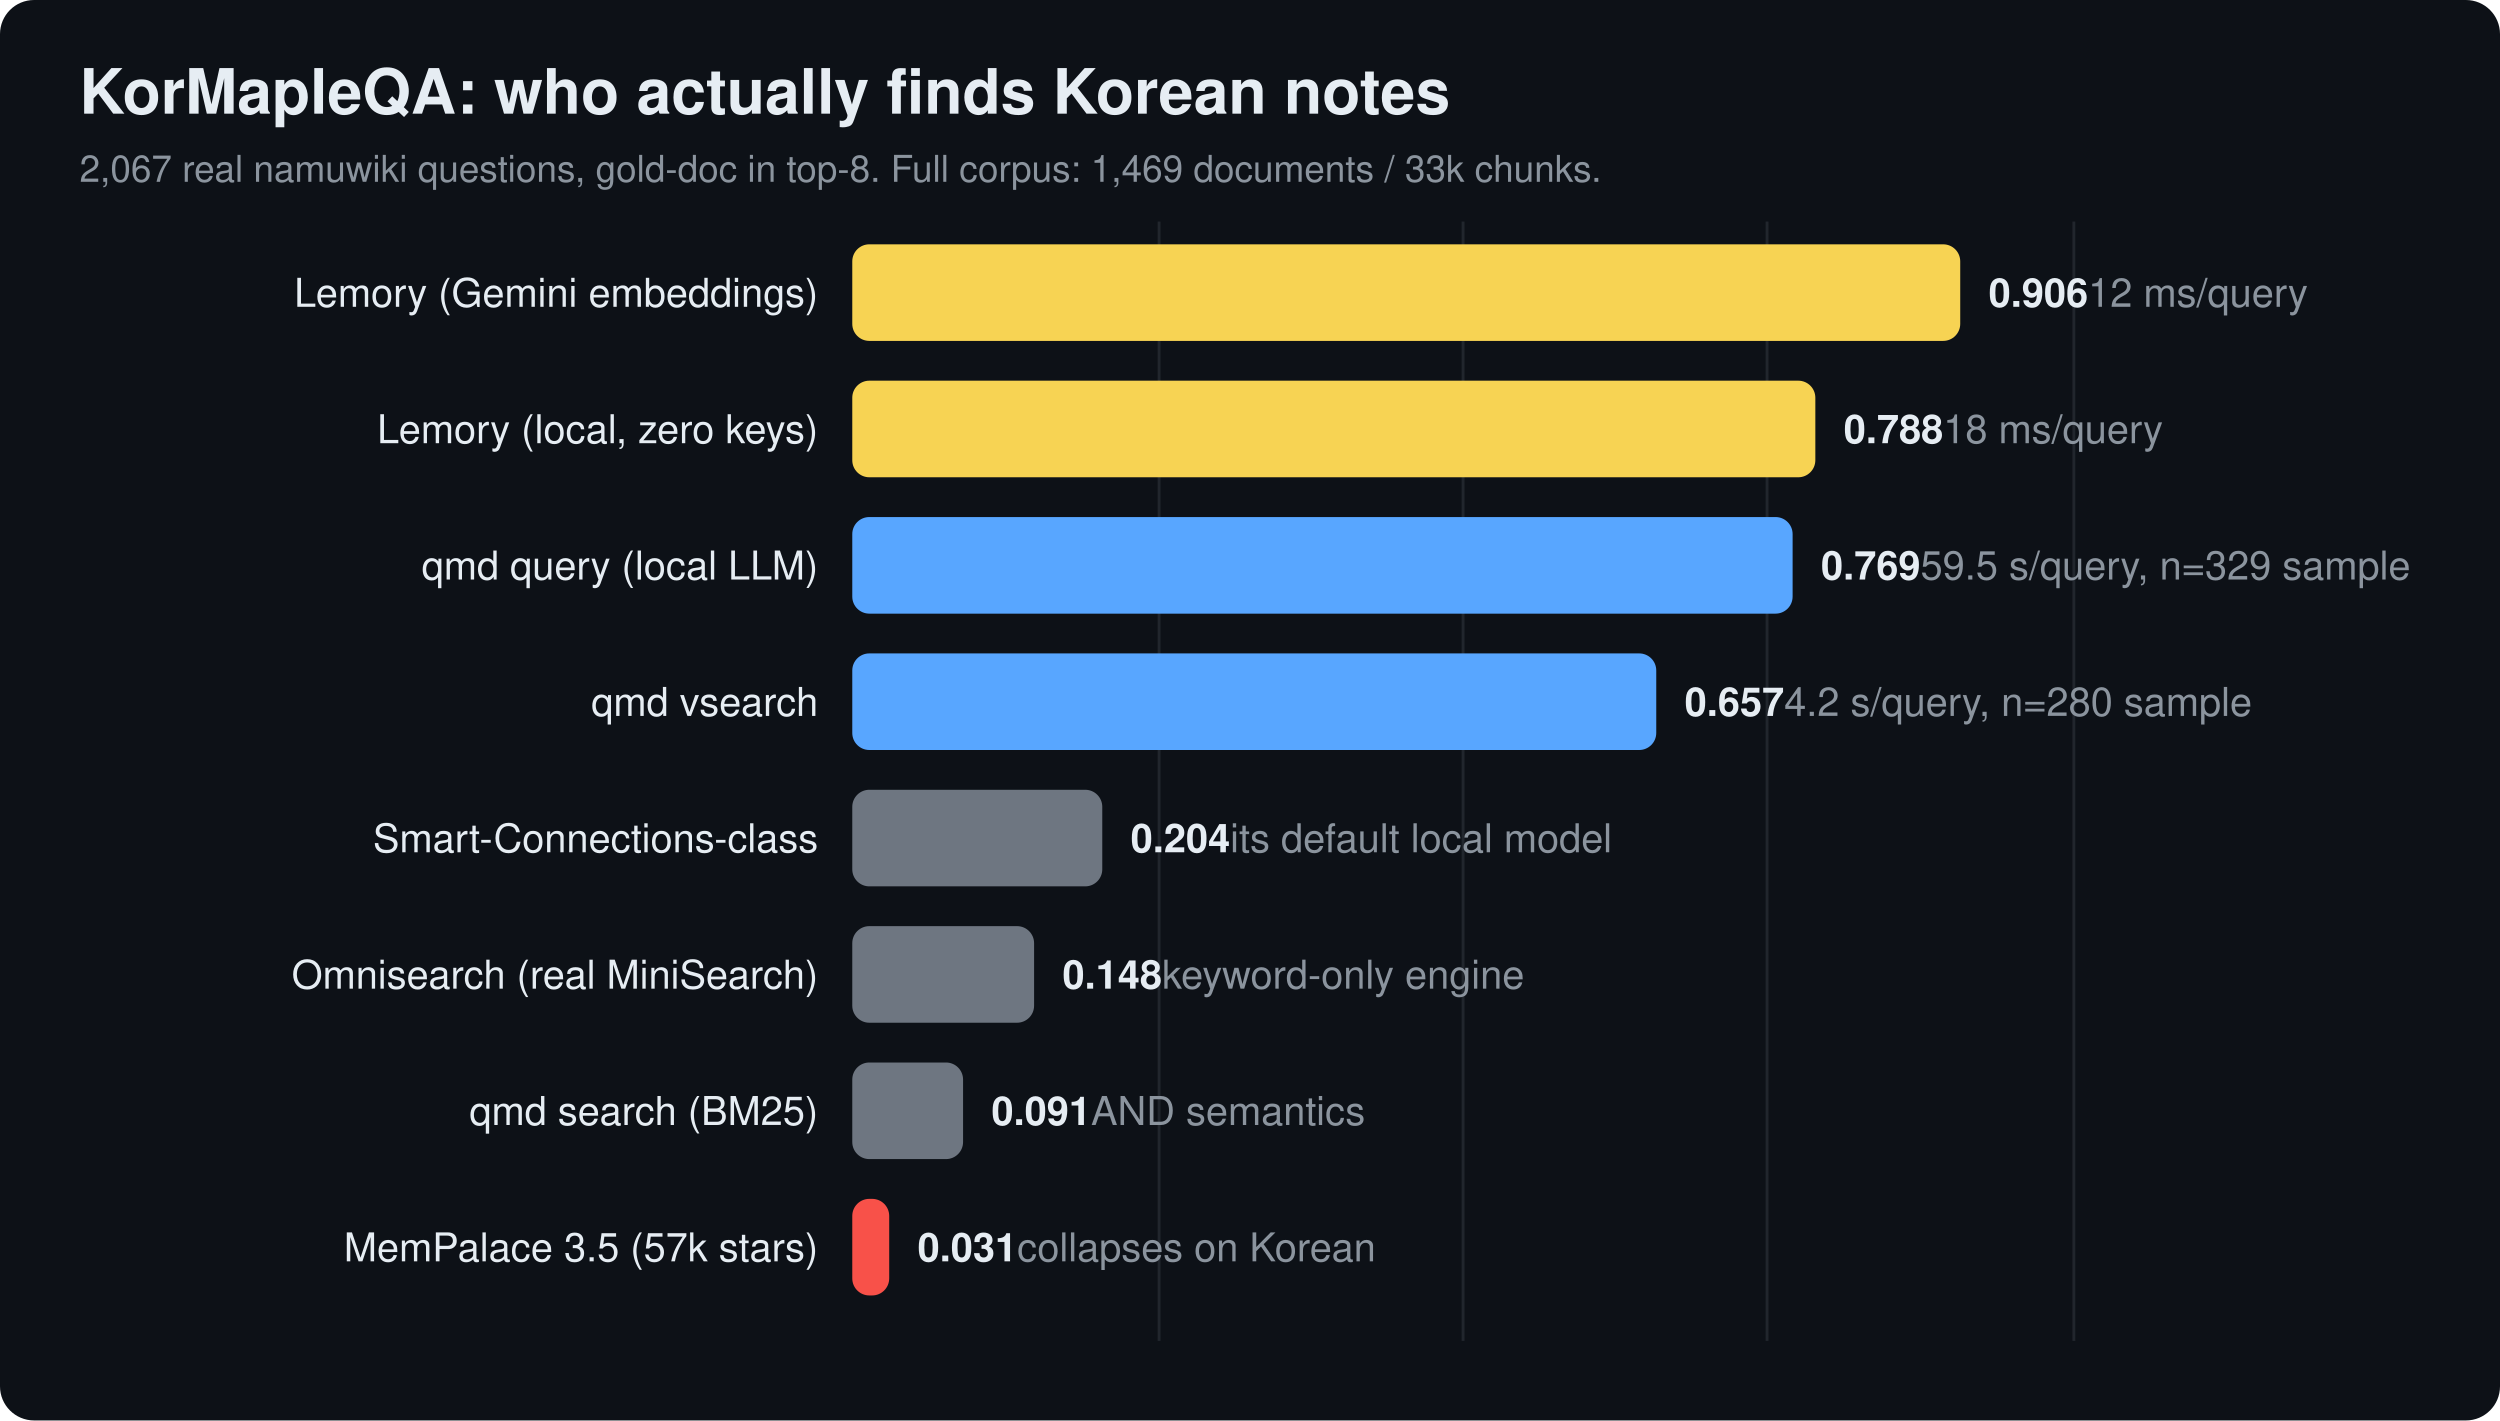
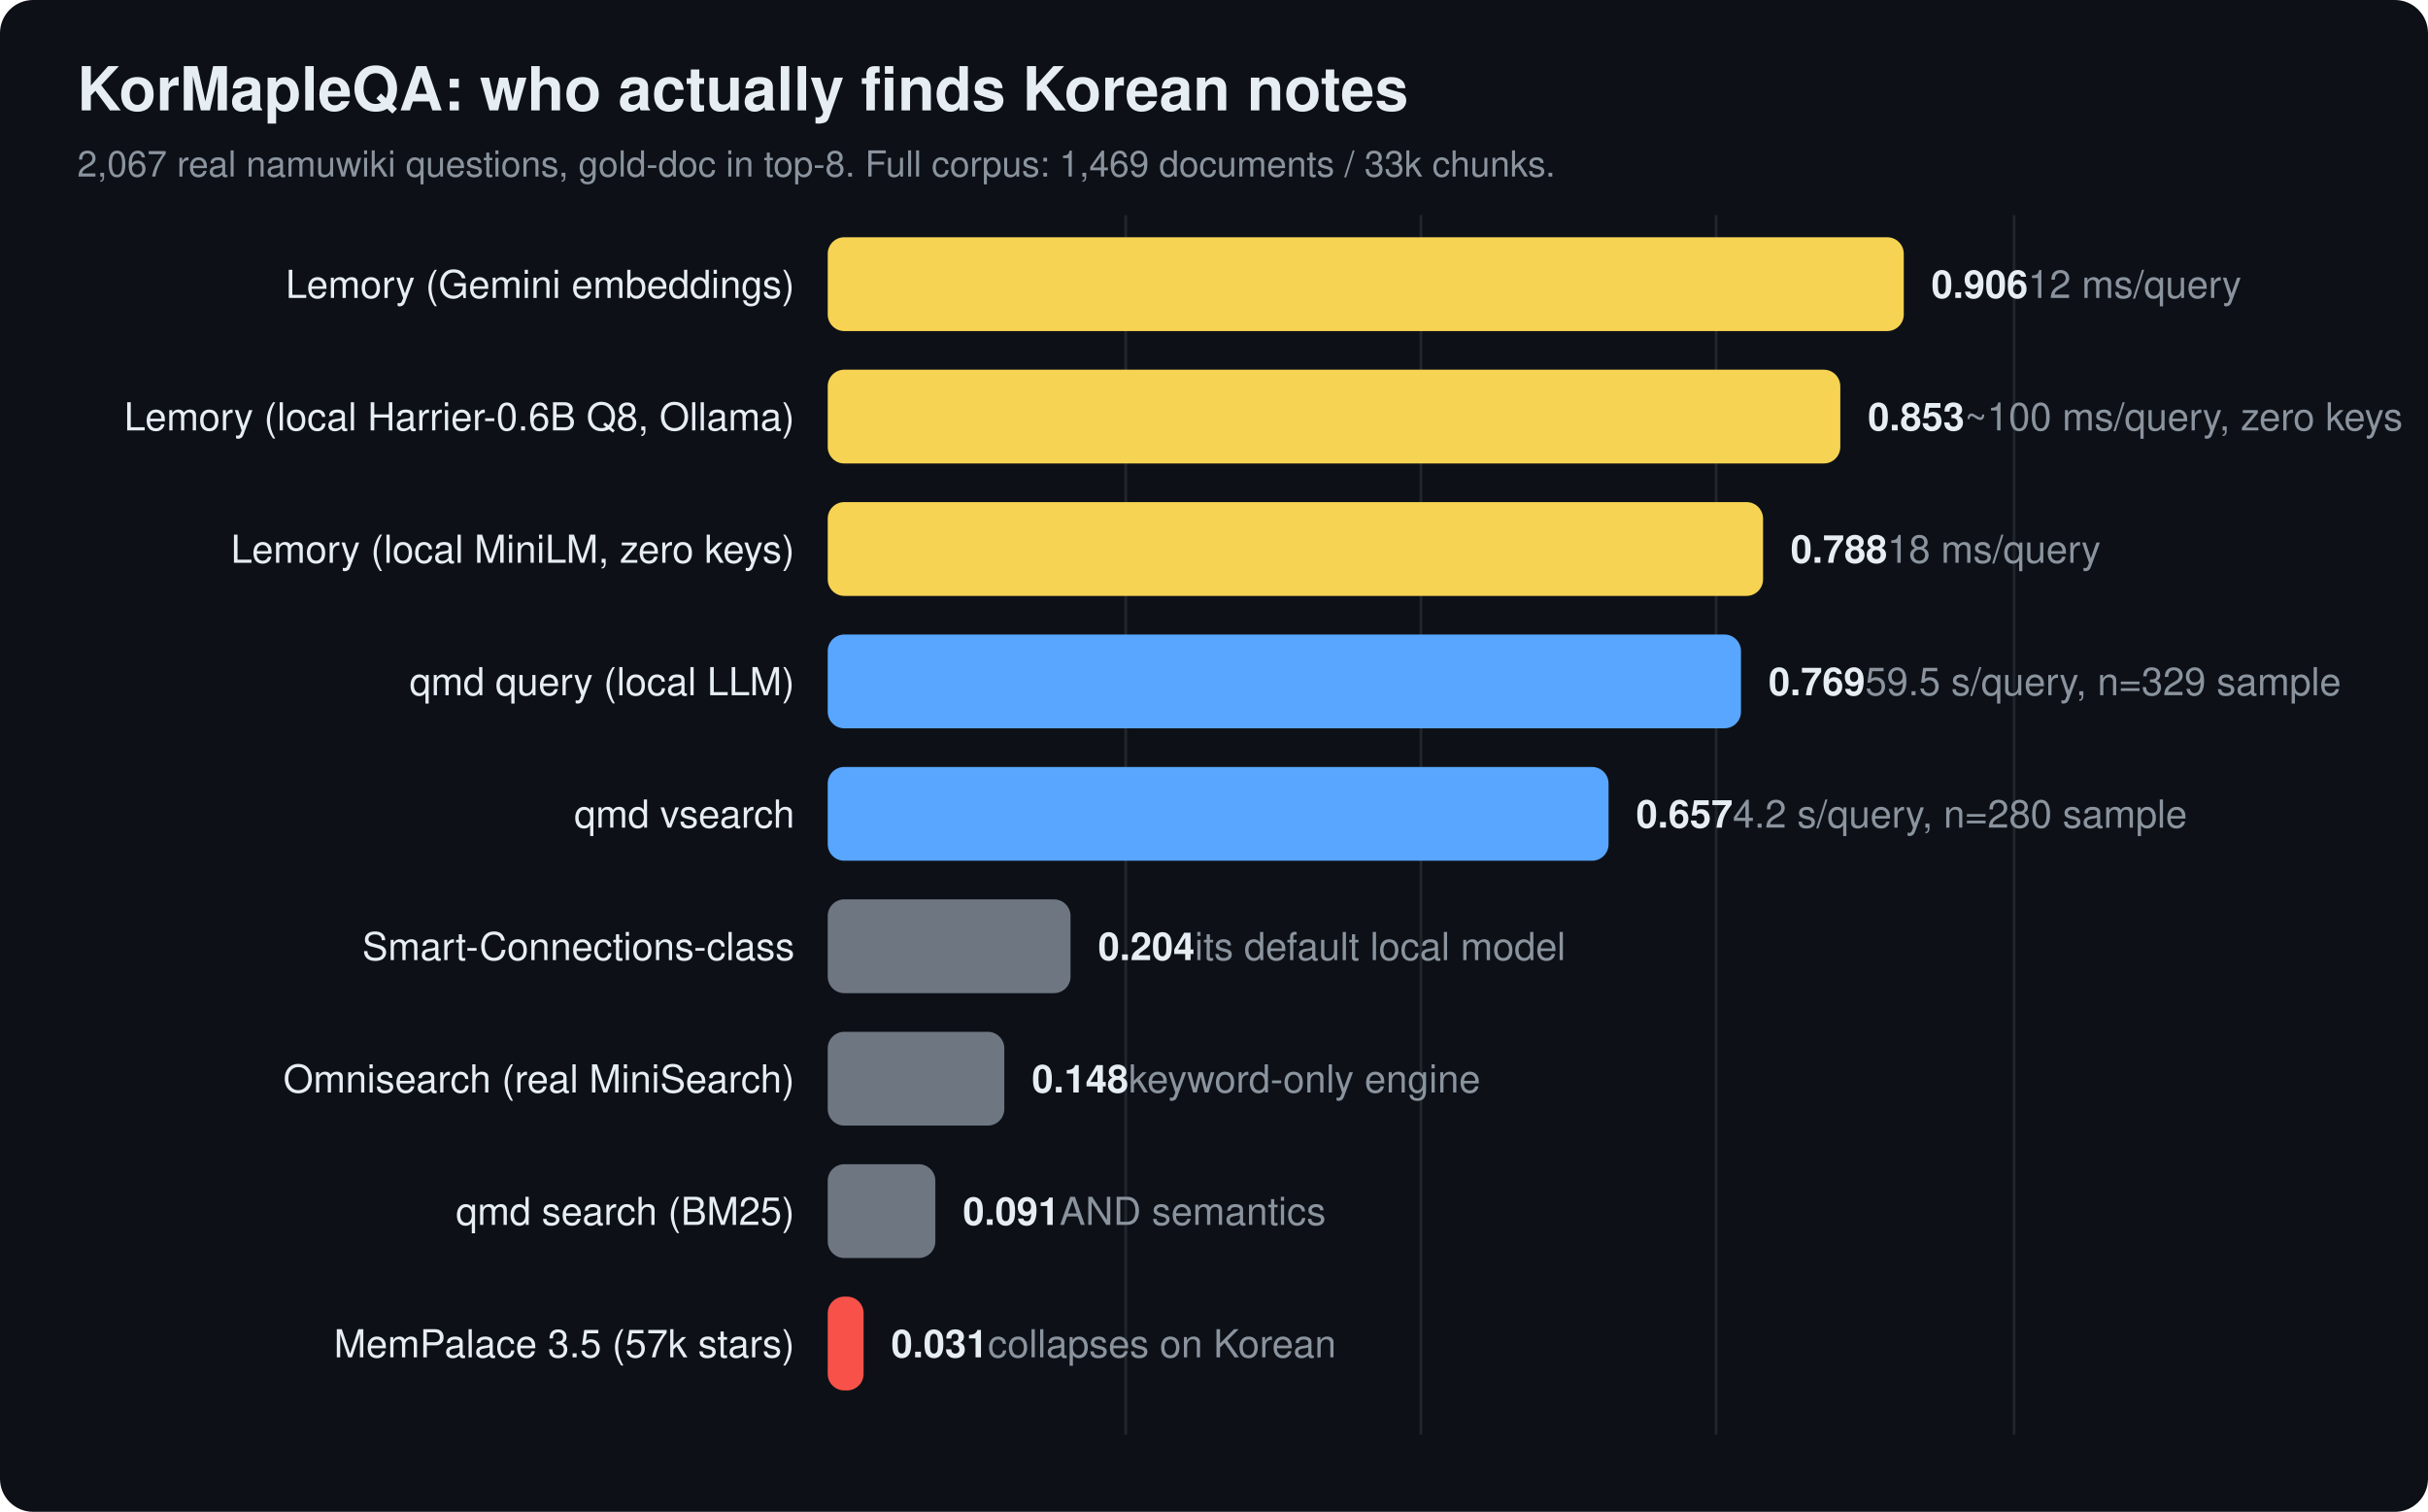
- <svg xmlns="http://www.w3.org/2000/svg" width="880" height="500" font-family="-apple-system,Segoe UI,Helvetica,Arial,sans-serif">
-   <rect width="880" height="500" rx="12" fill="#0d1117" />
+ <svg xmlns="http://www.w3.org/2000/svg" width="880" height="548" font-family="-apple-system,Segoe UI,Helvetica,Arial,sans-serif">
+   <rect width="880" height="548" rx="12" fill="#0d1117" />
  <text x="28" y="40" fill="#e6edf3" font-size="22" font-weight="700">KorMapleQA: who actually finds Korean notes</text>
  <text x="28" y="64" fill="#8b949e" font-size="13">2,067 real namuwiki questions, gold-doc in top-8. Full corpus: 1,469 documents / 33k chunks.</text>
-   <line x1="408" y1="78" x2="408" y2="472" stroke="#21262d" />
-   <line x1="515" y1="78" x2="515" y2="472" stroke="#21262d" />
-   <line x1="622" y1="78" x2="622" y2="472" stroke="#21262d" />
-   <line x1="730" y1="78" x2="730" y2="472" stroke="#21262d" />
+   <line x1="408" y1="78" x2="408" y2="520" stroke="#21262d" />
+   <line x1="515" y1="78" x2="515" y2="520" stroke="#21262d" />
+   <line x1="622" y1="78" x2="622" y2="520" stroke="#21262d" />
+   <line x1="730" y1="78" x2="730" y2="520" stroke="#21262d" />
  <text x="288" y="108.0" fill="#e6edf3" font-size="14" text-anchor="end">Lemory (Gemini embeddings)</text>
  <rect x="300" y="86" width="390" height="34" rx="6" fill="#f7d353" />
  <text x="700" y="108.0" fill="#e6edf3" font-size="14" font-weight="600">0.906<tspan fill="#8b949e" font-weight="400">  12 ms/query</tspan>
  </text>
-   <text x="288" y="156.0" fill="#e6edf3" font-size="14" text-anchor="end">Lemory (local, zero keys)</text>
-   <rect x="300" y="134" width="339" height="34" rx="6" fill="#f7d353" />
-   <text x="649" y="156.0" fill="#e6edf3" font-size="14" font-weight="600">0.788<tspan fill="#8b949e" font-weight="400">  18 ms/query</tspan>
+   <text x="288" y="156.0" fill="#e6edf3" font-size="14" text-anchor="end">Lemory (local Harrier-0.6B Q8, Ollama)</text>
+   <rect x="300" y="134" width="367" height="34" rx="6" fill="#f7d353" />
+   <text x="677" y="156.0" fill="#e6edf3" font-size="14" font-weight="600">0.853<tspan fill="#8b949e" font-weight="400">  ~100 ms/query, zero keys</tspan>
  </text>
-   <text x="288" y="204.0" fill="#e6edf3" font-size="14" text-anchor="end">qmd query (local LLM)</text>
-   <rect x="300" y="182" width="331" height="34" rx="6" fill="#58a6ff" />
-   <text x="641" y="204.0" fill="#e6edf3" font-size="14" font-weight="600">0.769<tspan fill="#8b949e" font-weight="400">  59.5 s/query, n=329 sample</tspan>
+   <text x="288" y="204.0" fill="#e6edf3" font-size="14" text-anchor="end">Lemory (local MiniLM, zero keys)</text>
+   <rect x="300" y="182" width="339" height="34" rx="6" fill="#f7d353" />
+   <text x="649" y="204.0" fill="#e6edf3" font-size="14" font-weight="600">0.788<tspan fill="#8b949e" font-weight="400">  18 ms/query</tspan>
  </text>
-   <text x="288" y="252.0" fill="#e6edf3" font-size="14" text-anchor="end">qmd vsearch</text>
-   <rect x="300" y="230" width="283" height="34" rx="6" fill="#58a6ff" />
-   <text x="593" y="252.0" fill="#e6edf3" font-size="14" font-weight="600">0.657<tspan fill="#8b949e" font-weight="400">  4.2 s/query, n=280 sample</tspan>
+   <text x="288" y="252.0" fill="#e6edf3" font-size="14" text-anchor="end">qmd query (local LLM)</text>
+   <rect x="300" y="230" width="331" height="34" rx="6" fill="#58a6ff" />
+   <text x="641" y="252.0" fill="#e6edf3" font-size="14" font-weight="600">0.769<tspan fill="#8b949e" font-weight="400">  59.5 s/query, n=329 sample</tspan>
  </text>
-   <text x="288" y="300.0" fill="#e6edf3" font-size="14" text-anchor="end">Smart-Connections-class</text>
-   <rect x="300" y="278" width="88" height="34" rx="6" fill="#6e7681" />
-   <text x="398" y="300.0" fill="#e6edf3" font-size="14" font-weight="600">0.204<tspan fill="#8b949e" font-weight="400">  its default local model</tspan>
+   <text x="288" y="300.0" fill="#e6edf3" font-size="14" text-anchor="end">qmd vsearch</text>
+   <rect x="300" y="278" width="283" height="34" rx="6" fill="#58a6ff" />
+   <text x="593" y="300.0" fill="#e6edf3" font-size="14" font-weight="600">0.657<tspan fill="#8b949e" font-weight="400">  4.2 s/query, n=280 sample</tspan>
  </text>
-   <text x="288" y="348.0" fill="#e6edf3" font-size="14" text-anchor="end">Omnisearch (real MiniSearch)</text>
-   <rect x="300" y="326" width="64" height="34" rx="6" fill="#6e7681" />
-   <text x="374" y="348.0" fill="#e6edf3" font-size="14" font-weight="600">0.148<tspan fill="#8b949e" font-weight="400">  keyword-only engine</tspan>
+   <text x="288" y="348.0" fill="#e6edf3" font-size="14" text-anchor="end">Smart-Connections-class</text>
+   <rect x="300" y="326" width="88" height="34" rx="6" fill="#6e7681" />
+   <text x="398" y="348.0" fill="#e6edf3" font-size="14" font-weight="600">0.204<tspan fill="#8b949e" font-weight="400">  its default local model</tspan>
  </text>
-   <text x="288" y="396.0" fill="#e6edf3" font-size="14" text-anchor="end">qmd search (BM25)</text>
-   <rect x="300" y="374" width="39" height="34" rx="6" fill="#6e7681" />
-   <text x="349" y="396.0" fill="#e6edf3" font-size="14" font-weight="600">0.091<tspan fill="#8b949e" font-weight="400">  AND semantics</tspan>
+   <text x="288" y="396.0" fill="#e6edf3" font-size="14" text-anchor="end">Omnisearch (real MiniSearch)</text>
+   <rect x="300" y="374" width="64" height="34" rx="6" fill="#6e7681" />
+   <text x="374" y="396.0" fill="#e6edf3" font-size="14" font-weight="600">0.148<tspan fill="#8b949e" font-weight="400">  keyword-only engine</tspan>
  </text>
-   <text x="288" y="444.0" fill="#e6edf3" font-size="14" text-anchor="end">MemPalace 3.5 (57k stars)</text>
-   <rect x="300" y="422" width="13" height="34" rx="6" fill="#f85149" />
-   <text x="323" y="444.0" fill="#e6edf3" font-size="14" font-weight="600">0.031<tspan fill="#8b949e" font-weight="400">  collapses on Korean</tspan>
+   <text x="288" y="444.0" fill="#e6edf3" font-size="14" text-anchor="end">qmd search (BM25)</text>
+   <rect x="300" y="422" width="39" height="34" rx="6" fill="#6e7681" />
+   <text x="349" y="444.0" fill="#e6edf3" font-size="14" font-weight="600">0.091<tspan fill="#8b949e" font-weight="400">  AND semantics</tspan>
+   </text>
+   <text x="288" y="492.0" fill="#e6edf3" font-size="14" text-anchor="end">MemPalace 3.5 (57k stars)</text>
+   <rect x="300" y="470" width="13" height="34" rx="6" fill="#f85149" />
+   <text x="323" y="492.0" fill="#e6edf3" font-size="14" font-weight="600">0.031<tspan fill="#8b949e" font-weight="400">  collapses on Korean</tspan>
  </text>
</svg>
